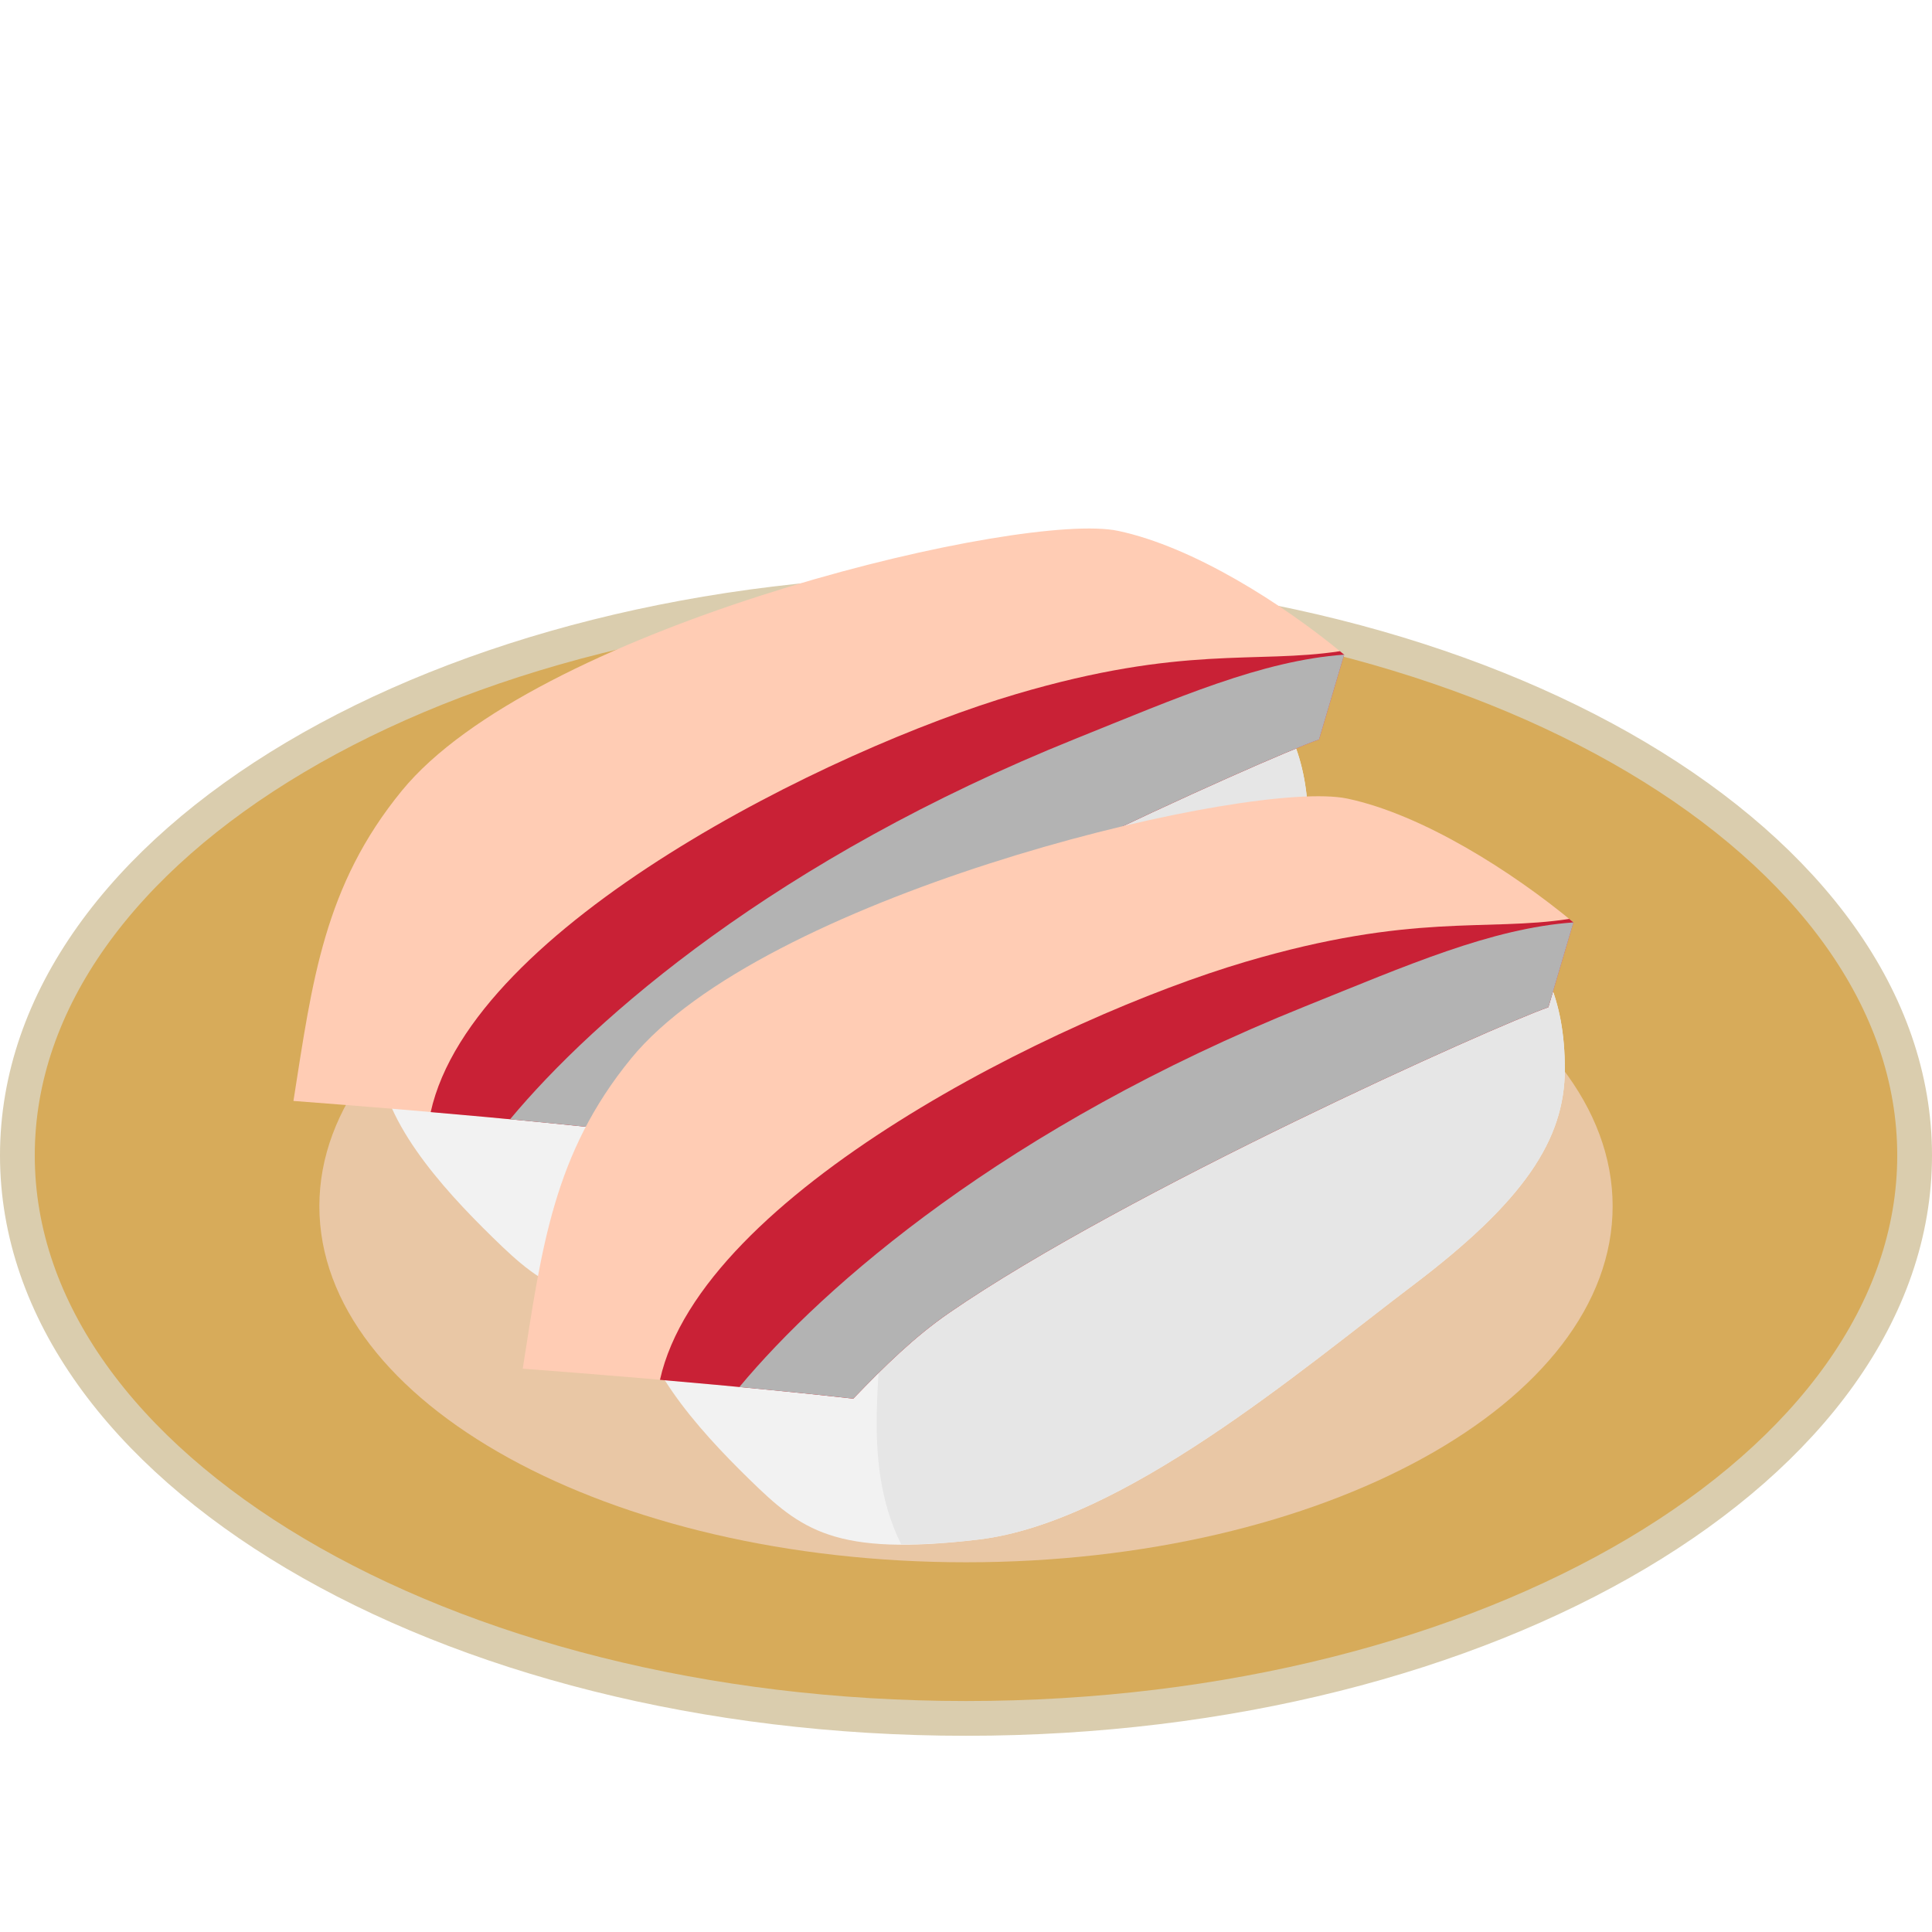
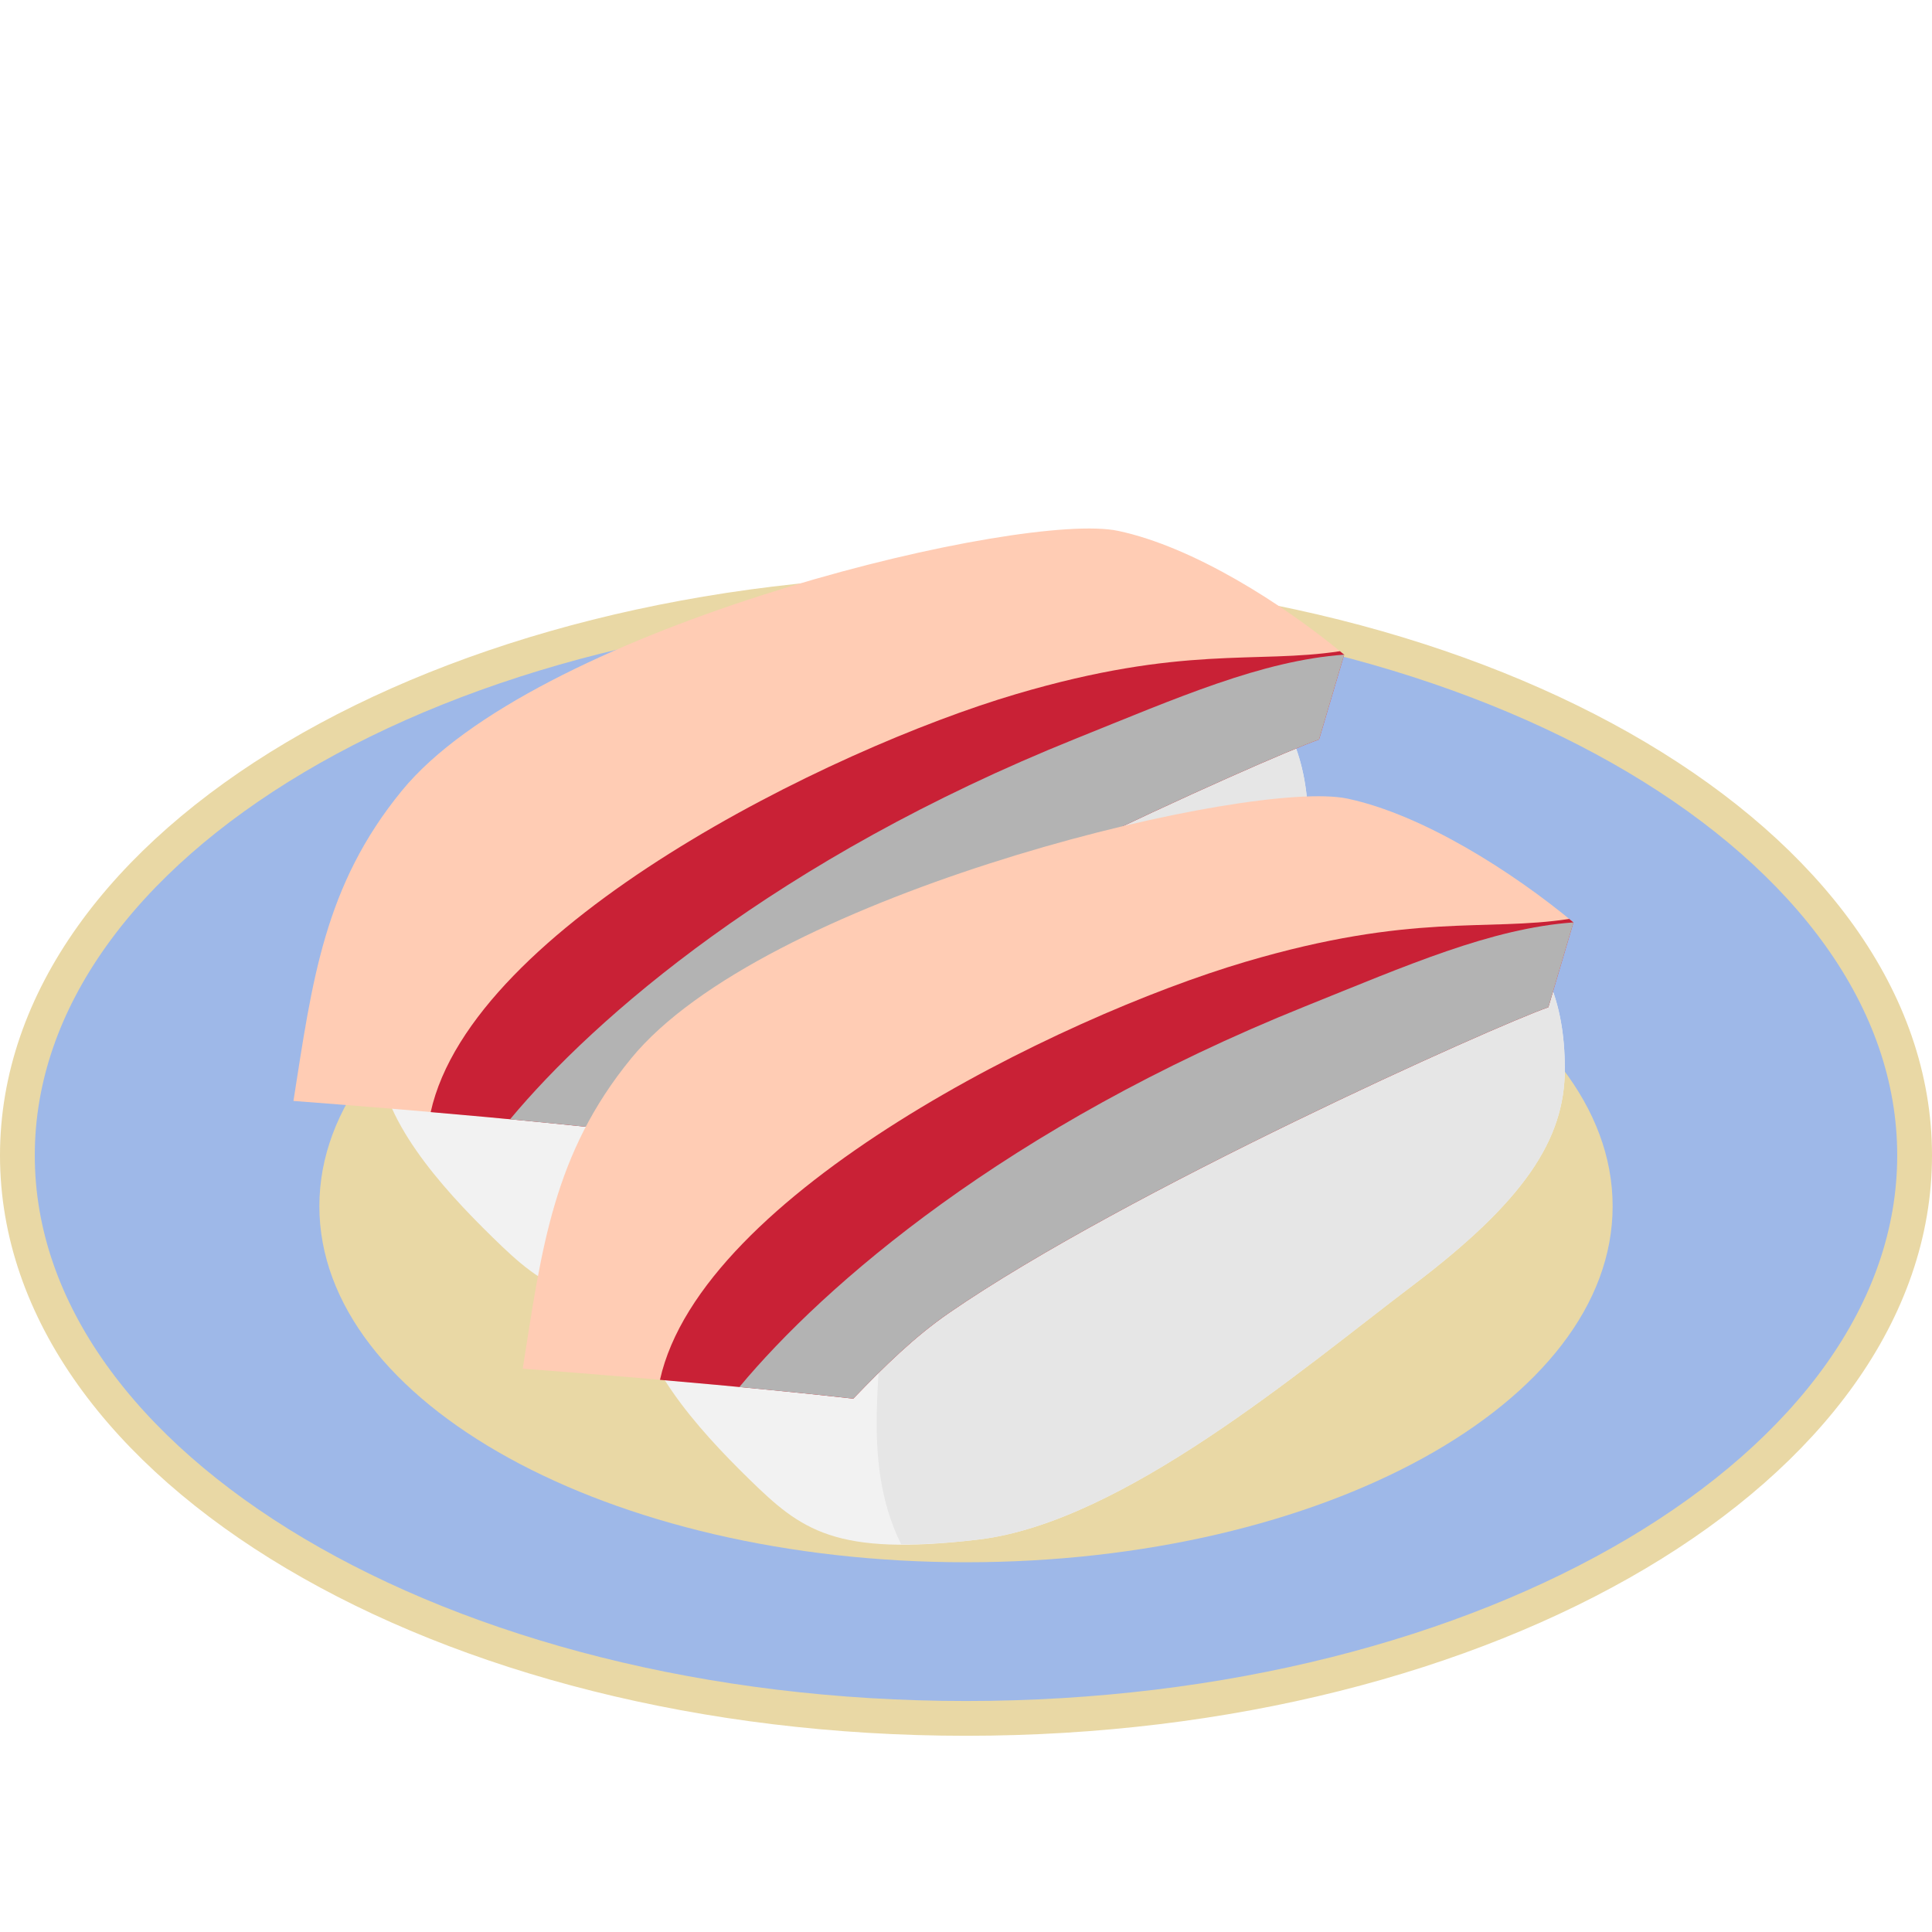
<svg xmlns="http://www.w3.org/2000/svg" viewBox="0 0 512 512" xml:space="preserve" version="1.1" id="svg2" width="512" height="512">
  <defs id="defs6">
    <clipPath id="clipPath16" clipPathUnits="userSpaceOnUse">
      <path id="path18" d="M 0,36 H 36 V 0 H 0 Z" />
    </clipPath>
    <clipPath id="clipPath28" clipPathUnits="userSpaceOnUse">
      <path id="path30" d="M 2.442,20.978 C 2.264,20.911 2.11,20.797 1.995,20.646 v 0 C 0.755,19.012 -0.619,12.529 3,9 V 9 C 6.557,5.532 9.822,4.696 11.777,4.505 v 0 C 11.81,4.502 11.885,4.498 11.918,4.498 v 0 c 2.458,0 18.332,10.761 19.524,13.235 v 0 c 1.371,2.842 1.281,8.399 -1.98,10.298 v 0 c -0.395,0.23 -0.914,0.337 -1.633,0.337 v 0 c -5.581,0 -24.582,-7.088 -25.387,-7.39" />
    </clipPath>
    <clipPath id="clipPath40" clipPathUnits="userSpaceOnUse">
      <path id="path42" d="M 0,36 H 36 V 0 H 0 Z" />
    </clipPath>
    <clipPath id="clipPath16-3" clipPathUnits="userSpaceOnUse">
      <path id="path18-6" d="M 0,36 H 36 V 0 H 0 Z" />
    </clipPath>
    <clipPath id="clipPath28-7" clipPathUnits="userSpaceOnUse">
      <path id="path30-5" d="M 2.442,20.978 C 2.264,20.911 2.11,20.797 1.995,20.646 v 0 C 0.755,19.012 -0.619,12.529 3,9 V 9 C 6.557,5.532 9.822,4.696 11.777,4.505 v 0 C 11.81,4.502 11.885,4.498 11.918,4.498 v 0 c 2.458,0 18.332,10.761 19.524,13.235 v 0 c 1.371,2.842 1.281,8.399 -1.98,10.298 v 0 c -0.395,0.23 -0.914,0.337 -1.633,0.337 v 0 c -5.581,0 -24.582,-7.088 -25.387,-7.39" />
    </clipPath>
    <clipPath id="clipPath16-9" clipPathUnits="userSpaceOnUse">
      <path id="path18-3" d="M 0,36 H 36 V 0 H 0 Z" />
    </clipPath>
    <clipPath id="clipPath28-6" clipPathUnits="userSpaceOnUse">
      <path id="path30-0" d="M 2.442,20.978 C 2.264,20.911 2.11,20.797 1.995,20.646 v 0 C 0.755,19.012 -0.619,12.529 3,9 V 9 C 6.557,5.532 9.822,4.696 11.777,4.505 v 0 C 11.81,4.502 11.885,4.498 11.918,4.498 v 0 c 2.458,0 18.332,10.761 19.524,13.235 v 0 c 1.371,2.842 1.281,8.399 -1.98,10.298 v 0 c -0.395,0.23 -0.914,0.337 -1.633,0.337 v 0 c -5.581,0 -24.582,-7.088 -25.387,-7.39" />
    </clipPath>
    <clipPath id="clipPath16-9-3" clipPathUnits="userSpaceOnUse">
      <path id="path18-3-6" d="M 0,36 H 36 V 0 H 0 Z" />
    </clipPath>
    <clipPath id="clipPath28-6-7" clipPathUnits="userSpaceOnUse">
      <path id="path30-0-5" d="M 2.442,20.978 C 2.264,20.911 2.11,20.797 1.995,20.646 v 0 C 0.755,19.012 -0.619,12.529 3,9 V 9 C 6.557,5.532 9.822,4.696 11.777,4.505 v 0 C 11.81,4.502 11.885,4.498 11.918,4.498 v 0 c 2.458,0 18.332,10.761 19.524,13.235 v 0 c 1.371,2.842 1.281,8.399 -1.98,10.298 v 0 c -0.395,0.23 -0.914,0.337 -1.633,0.337 v 0 c -5.581,0 -24.582,-7.088 -25.387,-7.39" />
    </clipPath>
    <clipPath id="clipPath16-9-7" clipPathUnits="userSpaceOnUse">
      <path id="path18-3-9" d="M 0,36 H 36 V 0 H 0 Z" />
    </clipPath>
    <clipPath id="clipPath28-6-2" clipPathUnits="userSpaceOnUse">
      <path id="path30-0-0" d="M 2.442,20.978 C 2.264,20.911 2.11,20.797 1.995,20.646 v 0 C 0.755,19.012 -0.619,12.529 3,9 V 9 C 6.557,5.532 9.822,4.696 11.777,4.505 v 0 C 11.81,4.502 11.885,4.498 11.918,4.498 v 0 c 2.458,0 18.332,10.761 19.524,13.235 v 0 c 1.371,2.842 1.281,8.399 -1.98,10.298 v 0 c -0.395,0.23 -0.914,0.337 -1.633,0.337 v 0 c -5.581,0 -24.582,-7.088 -25.387,-7.39" />
    </clipPath>
    <clipPath id="clipPath16-9-78" clipPathUnits="userSpaceOnUse">
      <path id="path18-3-4" d="M 0,36 H 36 V 0 H 0 Z" />
    </clipPath>
    <clipPath id="clipPath28-6-5" clipPathUnits="userSpaceOnUse">
      <path id="path30-0-03" d="M 2.442,20.978 C 2.264,20.911 2.11,20.797 1.995,20.646 v 0 C 0.755,19.012 -0.619,12.529 3,9 V 9 C 6.557,5.532 9.822,4.696 11.777,4.505 v 0 C 11.81,4.502 11.885,4.498 11.918,4.498 v 0 c 2.458,0 18.332,10.761 19.524,13.235 v 0 c 1.371,2.842 1.281,8.399 -1.98,10.298 v 0 c -0.395,0.23 -0.914,0.337 -1.633,0.337 v 0 c -5.581,0 -24.582,-7.088 -25.387,-7.39" />
    </clipPath>
    <clipPath id="clipPath16-9-7-6" clipPathUnits="userSpaceOnUse">
      <path id="path18-3-9-1" d="M 0,36 H 36 V 0 H 0 Z" />
    </clipPath>
    <clipPath id="clipPath28-6-2-0" clipPathUnits="userSpaceOnUse">
      <path id="path30-0-0-6" d="M 2.442,20.978 C 2.264,20.911 2.11,20.797 1.995,20.646 v 0 C 0.755,19.012 -0.619,12.529 3,9 V 9 C 6.557,5.532 9.822,4.696 11.777,4.505 v 0 C 11.81,4.502 11.885,4.498 11.918,4.498 v 0 c 2.458,0 18.332,10.761 19.524,13.235 v 0 c 1.371,2.842 1.281,8.399 -1.98,10.298 v 0 c -0.395,0.23 -0.914,0.337 -1.633,0.337 v 0 c -5.581,0 -24.582,-7.088 -25.387,-7.39" />
    </clipPath>
    <clipPath id="clipPath16-9-78-4" clipPathUnits="userSpaceOnUse">
      <path id="path18-3-4-9" d="M 0,36 H 36 V 0 H 0 Z" />
    </clipPath>
    <clipPath id="clipPath28-6-5-2" clipPathUnits="userSpaceOnUse">
      <path id="path30-0-03-0" d="M 2.442,20.978 C 2.264,20.911 2.11,20.797 1.995,20.646 v 0 C 0.755,19.012 -0.619,12.529 3,9 V 9 C 6.557,5.532 9.822,4.696 11.777,4.505 v 0 C 11.81,4.502 11.885,4.498 11.918,4.498 v 0 c 2.458,0 18.332,10.761 19.524,13.235 v 0 c 1.371,2.842 1.281,8.399 -1.98,10.298 v 0 c -0.395,0.23 -0.914,0.337 -1.633,0.337 v 0 c -5.581,0 -24.582,-7.088 -25.387,-7.39" />
    </clipPath>
    <clipPath id="clipPath16-9-1" clipPathUnits="userSpaceOnUse">
      <path id="path18-3-0" d="M 0,36 H 36 V 0 H 0 Z" />
    </clipPath>
    <clipPath id="clipPath28-6-3" clipPathUnits="userSpaceOnUse">
      <path id="path30-0-04" d="M 2.442,20.978 C 2.264,20.911 2.11,20.797 1.995,20.646 v 0 C 0.755,19.012 -0.619,12.529 3,9 V 9 C 6.557,5.532 9.822,4.696 11.777,4.505 v 0 C 11.81,4.502 11.885,4.498 11.918,4.498 v 0 c 2.458,0 18.332,10.761 19.524,13.235 v 0 c 1.371,2.842 1.281,8.399 -1.98,10.298 v 0 c -0.395,0.23 -0.914,0.337 -1.633,0.337 v 0 c -5.581,0 -24.582,-7.088 -25.387,-7.39" />
    </clipPath>
    <clipPath id="clipPath16-4" clipPathUnits="userSpaceOnUse">
      <path id="path18-4" d="M 0,36 H 36 V 0 H 0 Z" />
    </clipPath>
    <clipPath id="clipPath28-4" clipPathUnits="userSpaceOnUse">
      <path id="path30-7" d="M 2.442,20.978 C 2.264,20.911 2.11,20.797 1.995,20.646 v 0 C 0.755,19.012 -0.619,12.529 3,9 V 9 C 6.557,5.532 9.822,4.696 11.777,4.505 v 0 C 11.81,4.502 11.885,4.498 11.918,4.498 v 0 c 2.458,0 18.332,10.761 19.524,13.235 v 0 c 1.371,2.842 1.281,8.399 -1.98,10.298 v 0 c -0.395,0.23 -0.914,0.337 -1.633,0.337 v 0 c -5.581,0 -24.582,-7.088 -25.387,-7.39" />
    </clipPath>
  </defs>
  <g id="layer3" style="display:inline" transform="translate(0,467)">
-     <g id="g1391" transform="matrix(11.55997,0,0,11.55999,-4.099402,-482.1425)">
-       <ellipse ry="12.907" rx="21.747" cy="27.797" cx="22.5" id="path13935" style="opacity:1;fill:#d7ab5a;fill-opacity:1;stroke:#dacdae;stroke-width:0.797;stroke-linecap:round;stroke-linejoin:round;stroke-miterlimit:4;stroke-dasharray:none;stroke-dashoffset:0;stroke-opacity:1" />
-       <ellipse ry="8.163" rx="14.824" cy="28.962" cx="22.5" id="path13935-2" style="opacity:1;fill:#e9c7a5;fill-opacity:1;stroke:none;stroke-width:0.028;stroke-linecap:round;stroke-linejoin:round;stroke-miterlimit:4;stroke-dasharray:0.169, 0.056;stroke-dashoffset:0;stroke-opacity:1" />
+     <g transform="translate(0,2.2517395e-6)" style="display:inline" id="g881">
+       <ellipse ry="149.2" rx="251.391" cy="-160.809" cx="256" id="path13935" style="opacity:1;fill:#9eb8e8;fill-opacity:1;stroke:#e9d8a5;stroke-width:9.219;stroke-linecap:round;stroke-linejoin:round;stroke-miterlimit:4;stroke-dasharray:none;stroke-dashoffset:0;stroke-opacity:1" />
+       <ellipse ry="94.36" rx="171.365" cy="-147.346" cx="256" id="path13935-2" style="opacity:1;fill:#e9d8a5;fill-opacity:1;stroke:none;stroke-width:0.326;stroke-linecap:round;stroke-linejoin:round;stroke-miterlimit:4;stroke-dasharray:1.954, 0.651;stroke-dashoffset:0;stroke-opacity:1" />
    </g>
  </g>
  <g id="layer2" style="display:inline" transform="translate(0,467)">
    <path style="opacity:1;vector-effect:none;fill:#f2f2f2;fill-opacity:1;stroke:none;stroke-width:11.15;stroke-linecap:butt;stroke-linejoin:miter;stroke-miterlimit:4;stroke-dasharray:none;stroke-dashoffset:0;stroke-opacity:1" d="m 265.829,-301.729 c -35.792,6.511 -114.364,33.532 -141.15,49.917 -26.786,16.385 -24.454,46.839 -24.349,63.948 0.105,17.109 16.477,35.352 30.226,48.78 13.748,13.428 22.608,20.569 60.855,15.994 38.247,-4.575 85.595,-45.094 115.017,-67.352 29.422,-22.258 40.285,-38.583 40.284,-57.262 0.002,-18.68 -5.694,-30.467 -17.619,-42.709 -11.925,-12.242 -27.471,-17.825 -63.263,-11.315 z" id="path886-9" />
    <path style="opacity:1;vector-effect:none;fill:#e6e6e6;fill-opacity:1;stroke:none;stroke-width:11.578;stroke-linecap:butt;stroke-linejoin:miter;stroke-miterlimit:4;stroke-dasharray:none;stroke-dashoffset:0;stroke-opacity:1" d="m 289.142,-304.424 c -6.677,0.201 -14.375,1.059 -23.323,2.687 -22.114,4.023 -60.527,15.887 -92.999,28.223 -12.581,23.913 -6.383,50.634 -6.4,77.782 0.01,25.674 -6.89,50.989 4.413,73.921 5.816,0.037 12.412,-0.311 20.569,-1.287 38.247,-4.575 85.613,-45.092 115.035,-67.35 29.422,-22.258 40.281,-38.578 40.279,-57.258 0.002,-18.68 -5.709,-30.476 -17.633,-42.718 -8.943,-9.181 -19.909,-14.601 -39.941,-13.998 z" id="path927-7" />
    <path style="opacity:1;fill:#ffccb4;fill-opacity:1;stroke:none;stroke-width:0.269;stroke-linecap:round;stroke-linejoin:round;stroke-miterlimit:4;stroke-dasharray:1.611, 0.537;stroke-dashoffset:0;stroke-opacity:1" d="m 293.61,-326.719 c -30.943,-3.114 -152.51,27.004 -187.1,69.243 -20.655,25.223 -23.734,50.416 -28.745,82.236 38.497,2.919 66.923,5.601 87.596,7.938 8.239,-8.572 16.197,-16.386 25.38,-22.722 46.748,-32.252 144.619,-76.053 158.824,-80.998 l 6.658,-22.487 c -16.225,-13.463 -39.964,-28.578 -59.906,-32.805 -0.804,-0.17 -1.708,-0.305 -2.706,-0.406 z" id="path12905-2-5" />
    <path style="opacity:1;vector-effect:none;fill:#c92136;fill-opacity:1;stroke:none;stroke-width:1.121;stroke-linecap:butt;stroke-linejoin:miter;stroke-miterlimit:4;stroke-dasharray:none;stroke-dashoffset:0;stroke-opacity:1" d="m 355.094,-294.426 c -22.339,3.412 -41.522,-1.718 -85.867,11.385 -49.297,14.567 -144.125,61.295 -155.092,110.76 20.642,1.782 37.78,3.46 51.226,4.98 8.239,-8.572 16.197,-16.386 25.38,-22.722 46.748,-32.252 144.619,-76.053 158.824,-80.998 l 6.658,-22.487 z" id="path933-3" />
    <path style="opacity:1;vector-effect:none;fill:#b3b3b3;fill-opacity:1;stroke:none;stroke-width:1.121;stroke-linecap:butt;stroke-linejoin:miter;stroke-miterlimit:4;stroke-dasharray:none;stroke-dashoffset:0;stroke-opacity:1" d="m 356.222,-293.509 c -21.881,1.571 -44.169,11.412 -71.075,22.233 -79.379,31.924 -127.524,73.95 -149.969,100.891 11.376,1.078 21.627,2.116 30.183,3.083 8.239,-8.572 16.197,-16.386 25.38,-22.722 46.748,-32.252 144.619,-76.053 158.824,-80.998 z" id="path915-8" />
  </g>
  <g id="layer1" style="display:inline" transform="translate(0,467)">
    <path style="opacity:1;vector-effect:none;fill:#f2f2f2;fill-opacity:1;stroke:none;stroke-width:11.15;stroke-linecap:butt;stroke-linejoin:miter;stroke-miterlimit:4;stroke-dasharray:none;stroke-dashoffset:0;stroke-opacity:1" d="m 333.809,-237.654 c -35.792,6.511 -114.364,33.532 -141.15,49.917 -26.786,16.385 -24.454,46.839 -24.349,63.948 0.105,17.109 16.477,35.352 30.226,48.78 13.748,13.428 22.608,20.569 60.855,15.994 38.247,-4.575 85.595,-45.094 115.017,-67.352 29.422,-22.258 40.285,-38.583 40.284,-57.262 0.002,-18.68 -5.694,-30.467 -17.619,-42.709 -11.925,-12.242 -27.471,-17.825 -63.263,-11.315 z" id="path886" />
    <path style="opacity:1;vector-effect:none;fill:#e6e6e6;fill-opacity:1;stroke:none;stroke-width:11.578;stroke-linecap:butt;stroke-linejoin:miter;stroke-miterlimit:4;stroke-dasharray:none;stroke-dashoffset:0;stroke-opacity:1" d="m 357.122,-240.348 c -6.677,0.201 -14.375,1.059 -23.323,2.687 -22.114,4.023 -60.527,15.887 -92.999,28.223 -12.581,23.913 -6.383,50.634 -6.4,77.782 0.01,25.674 -6.89,50.989 4.413,73.921 5.816,0.037 12.412,-0.311 20.569,-1.287 38.247,-4.575 85.613,-45.092 115.035,-67.35 29.422,-22.258 40.281,-38.578 40.279,-57.258 0.002,-18.68 -5.709,-30.476 -17.633,-42.718 -8.943,-9.181 -19.909,-14.601 -39.941,-13.998 z" id="path927" />
    <path style="opacity:1;fill:#ffccb4;fill-opacity:1;stroke:none;stroke-width:0.269;stroke-linecap:round;stroke-linejoin:round;stroke-miterlimit:4;stroke-dasharray:1.611, 0.537;stroke-dashoffset:0;stroke-opacity:1" d="m 354.376,-255.765 c -30.943,-3.114 -152.51,27.004 -187.1,69.243 -20.655,25.223 -23.734,50.416 -28.745,82.236 38.497,2.919 66.923,5.601 87.596,7.938 8.239,-8.572 16.197,-16.386 25.38,-22.722 46.748,-32.252 144.619,-76.053 158.824,-80.998 l 6.658,-22.487 c -16.225,-13.463 -39.964,-28.578 -59.906,-32.805 -0.804,-0.17 -1.708,-0.305 -2.706,-0.406 z" id="path12905-2" />
    <path style="opacity:1;vector-effect:none;fill:#c92136;fill-opacity:1;stroke:none;stroke-width:1.121;stroke-linecap:butt;stroke-linejoin:miter;stroke-miterlimit:4;stroke-dasharray:none;stroke-dashoffset:0;stroke-opacity:1" d="m 415.859,-223.473 c -22.339,3.412 -41.522,-1.718 -85.867,11.385 -49.297,14.567 -144.125,61.295 -155.092,110.76 20.642,1.782 37.78,3.46 51.226,4.98 8.239,-8.572 16.197,-16.386 25.38,-22.722 46.748,-32.252 144.619,-76.053 158.824,-80.998 l 6.658,-22.487 z" id="path933" />
    <path style="opacity:1;vector-effect:none;fill:#b3b3b3;fill-opacity:1;stroke:none;stroke-width:1.121;stroke-linecap:butt;stroke-linejoin:miter;stroke-miterlimit:4;stroke-dasharray:none;stroke-dashoffset:0;stroke-opacity:1" d="m 416.988,-222.555 c -21.881,1.571 -44.169,11.412 -71.075,22.233 -79.379,31.924 -127.524,73.95 -149.969,100.891 11.376,1.078 21.627,2.116 30.183,3.083 8.239,-8.572 16.197,-16.386 25.38,-22.722 46.748,-32.252 144.619,-76.053 158.824,-80.998 z" id="path915" />
  </g>
</svg>
